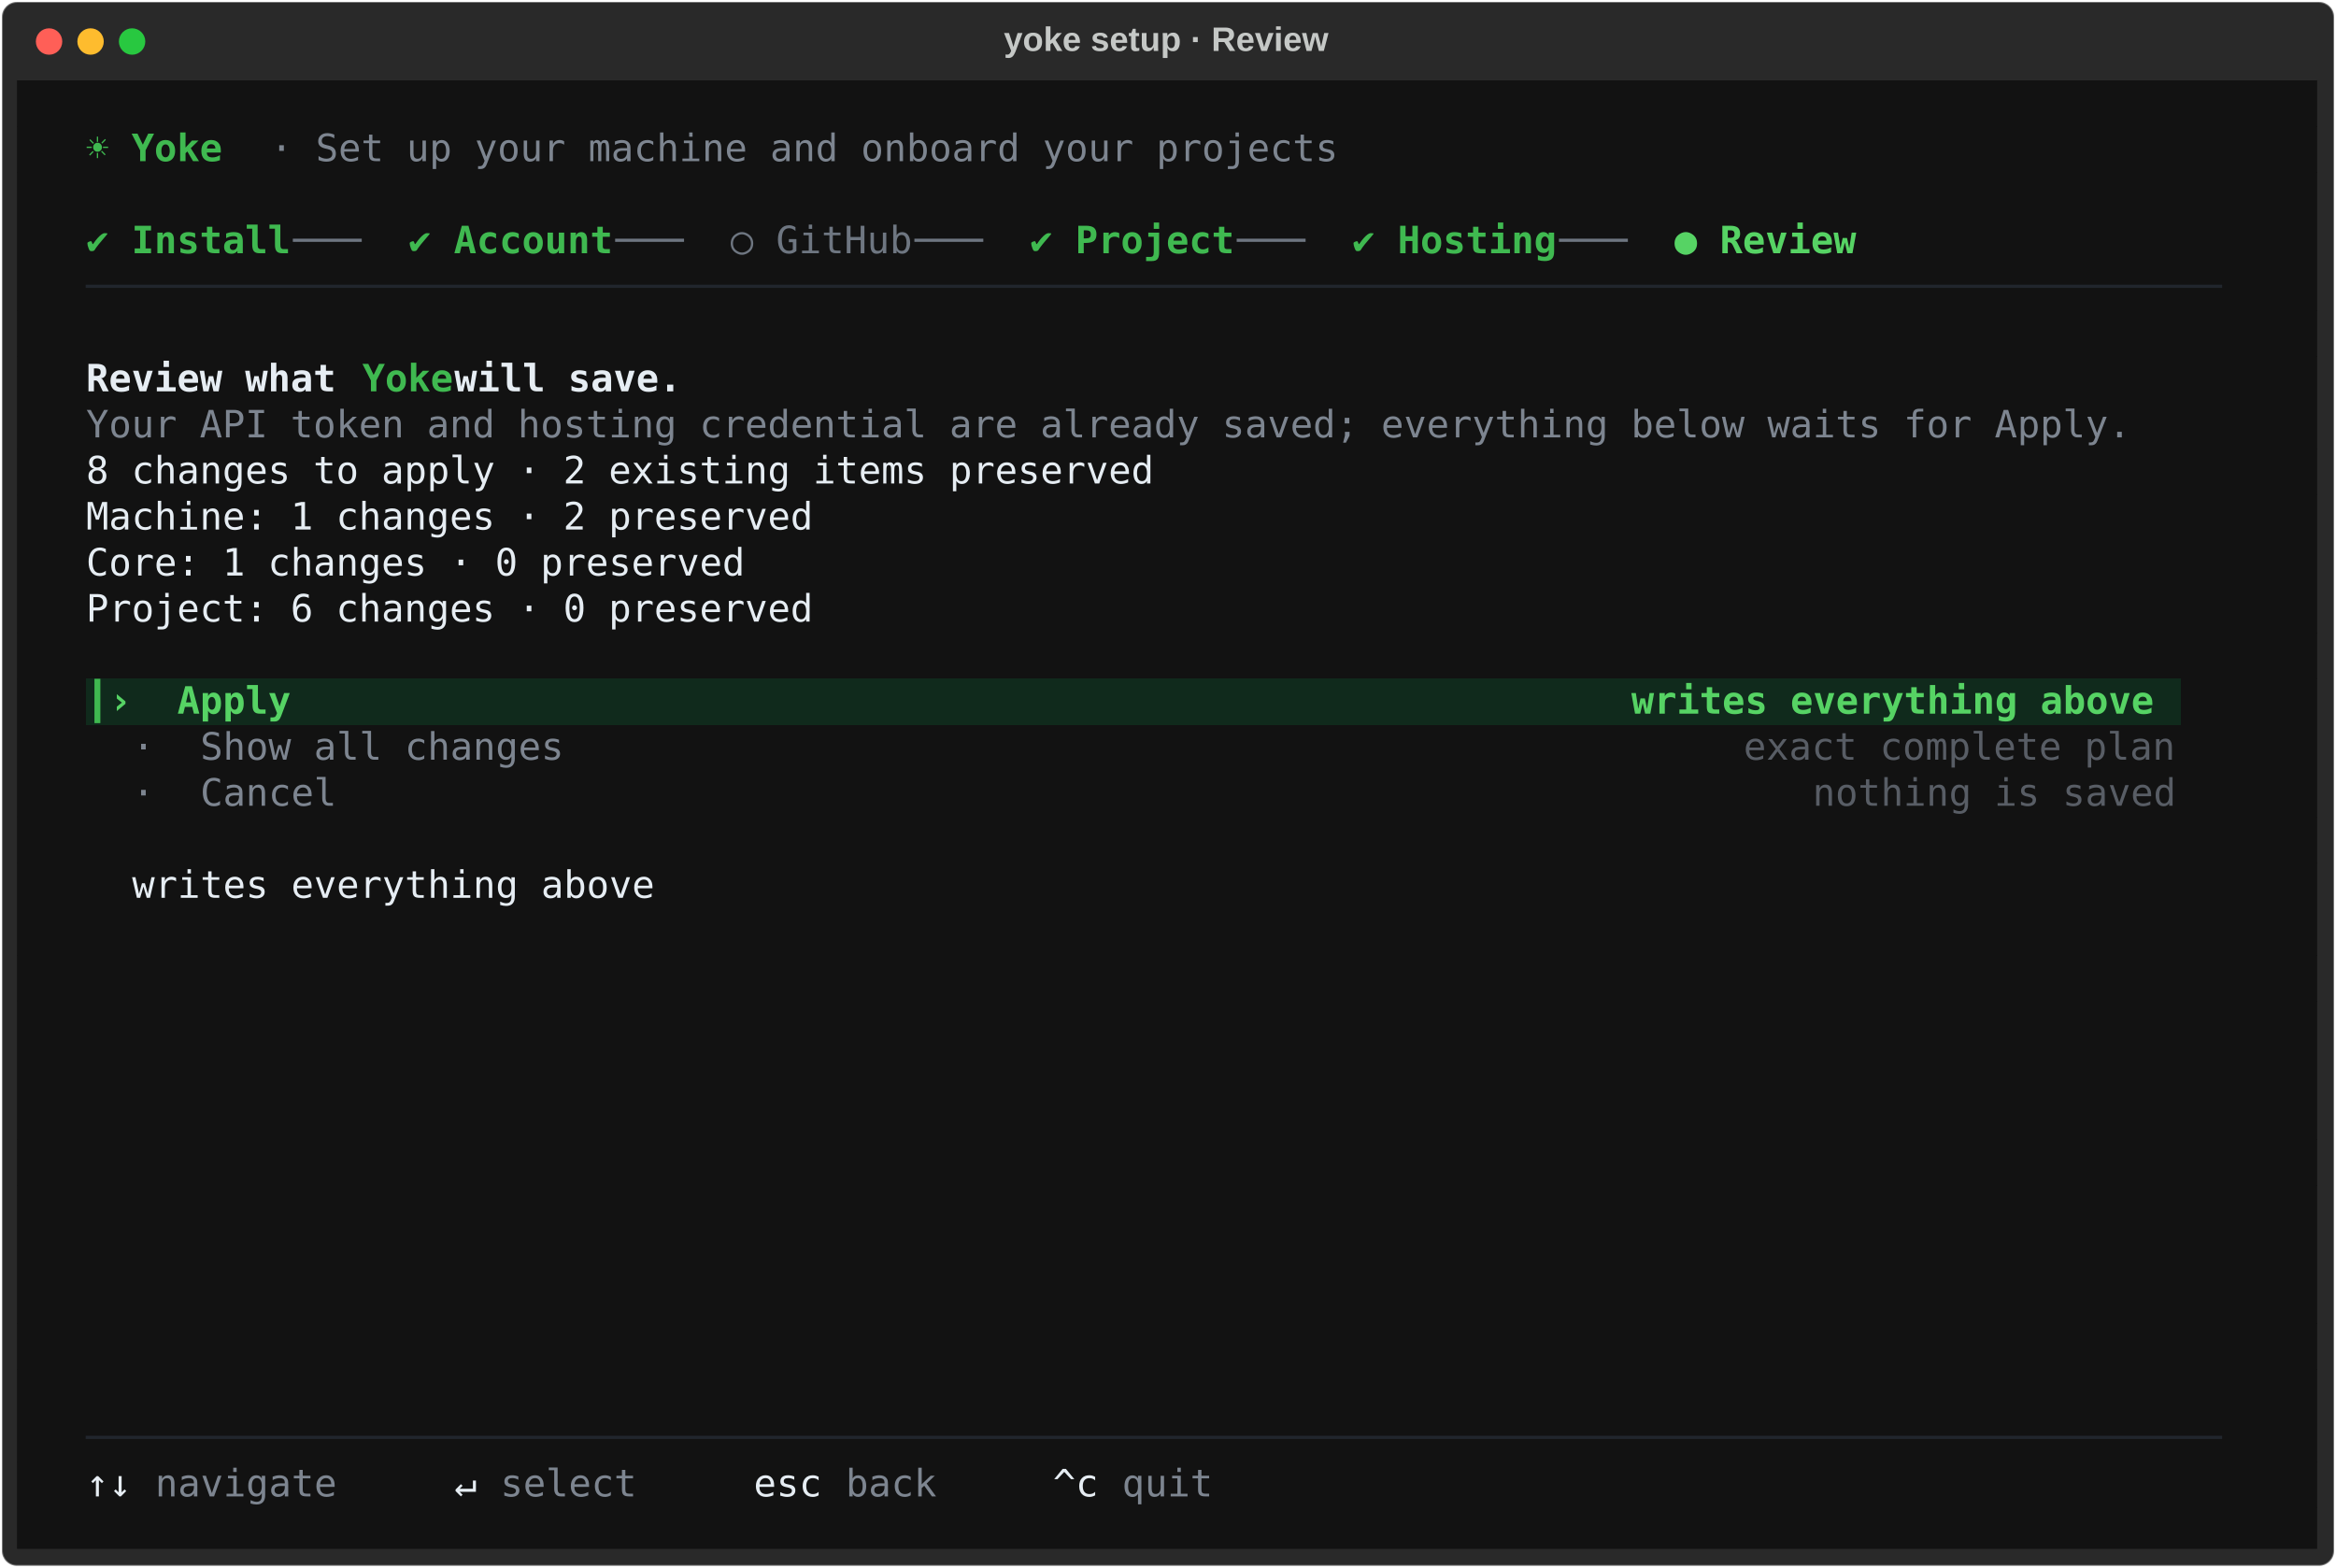
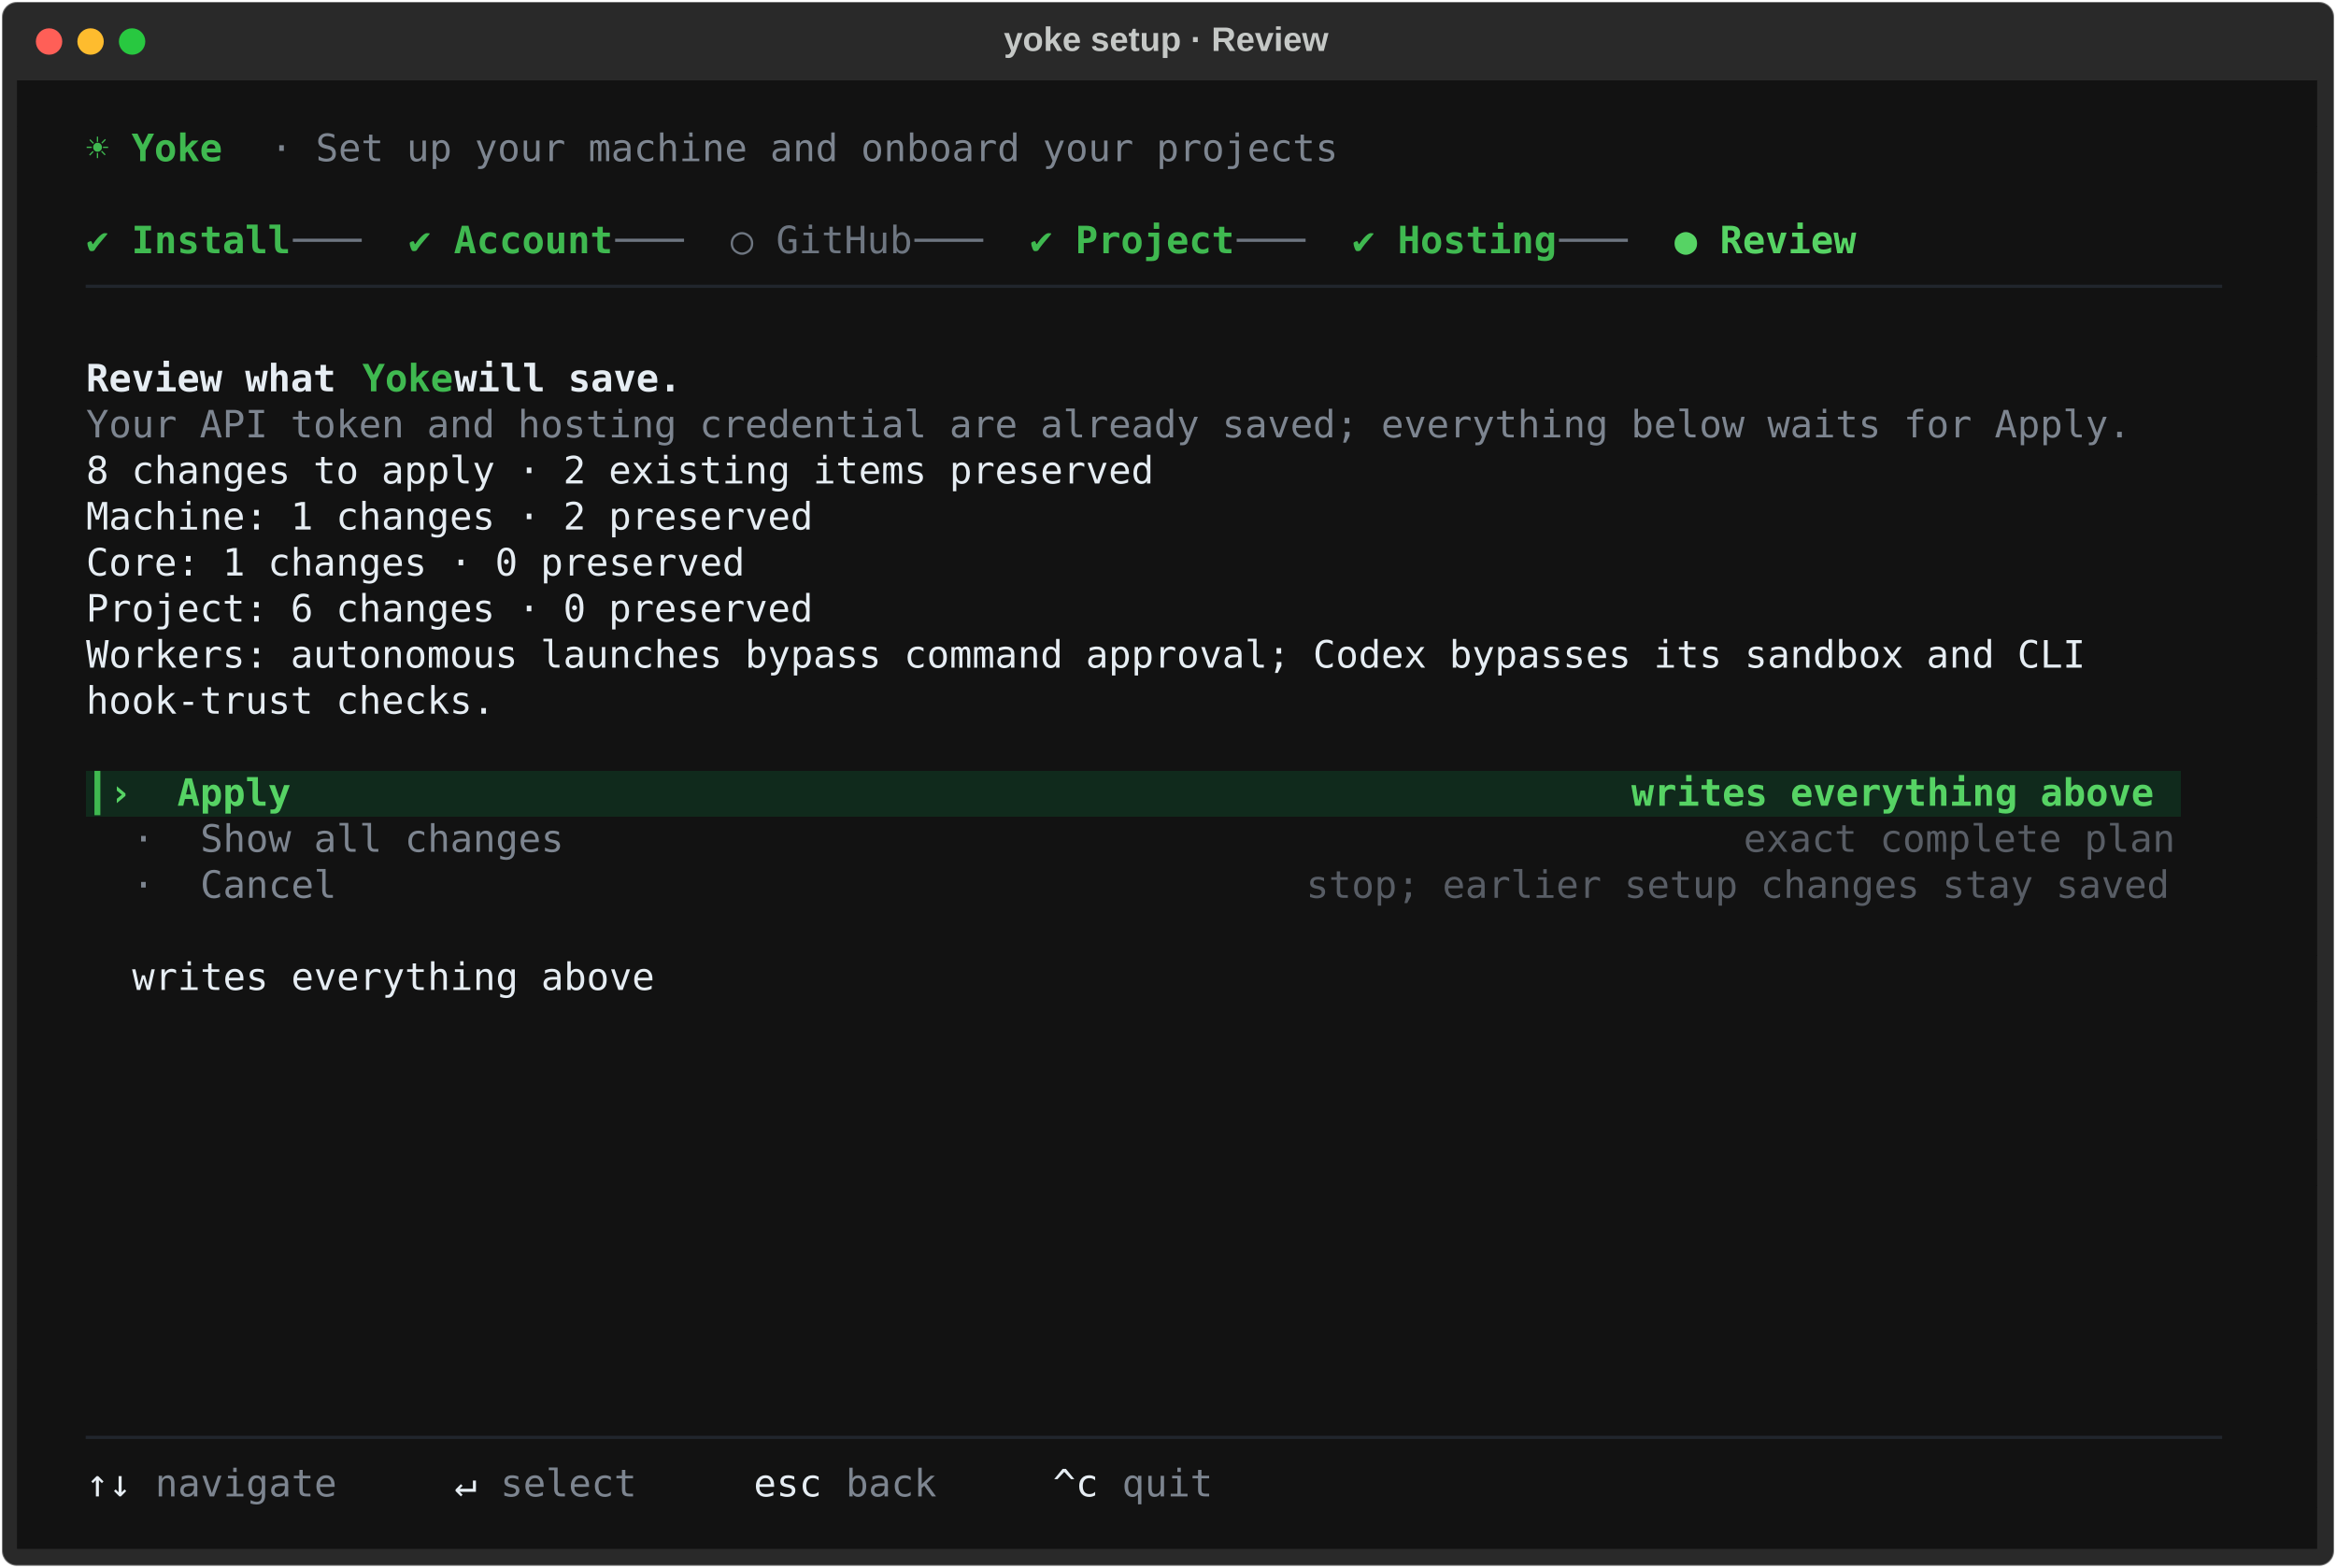
<svg xmlns="http://www.w3.org/2000/svg" class="rich-terminal" viewBox="0 0 1238 830.8">
  <style>

    @font-face {
        font-family: "Fira Code";
        src: local("FiraCode-Regular"),
                url("https://cdnjs.cloudflare.com/ajax/libs/firacode/{{VERSION}}/woff2/FiraCode-Regular.woff2") format("woff2"),
                url("https://cdnjs.cloudflare.com/ajax/libs/firacode/{{VERSION}}/woff/FiraCode-Regular.woff") format("woff");
        font-style: normal;
        font-weight: 400;
    }
    @font-face {
        font-family: "Fira Code";
        src: local("FiraCode-Bold"),
                url("https://cdnjs.cloudflare.com/ajax/libs/firacode/{{VERSION}}/woff2/FiraCode-Bold.woff2") format("woff2"),
                url("https://cdnjs.cloudflare.com/ajax/libs/firacode/{{VERSION}}/woff/FiraCode-Bold.woff") format("woff");
        font-style: bold;
        font-weight: 700;
    }

    .terminal-YOKE-matrix {
        font-family: Fira Code, monospace;
        font-size: 20px;
        line-height: 24.4px;
        font-variant-east-asian: full-width;
    }

    .terminal-YOKE-title {
        font-size: 18px;
        font-weight: bold;
        font-family: arial;
    }

.terminal-YOKE-r2 { fill: #3fb950;font-weight: bold }
.terminal-YOKE-r3 { fill: #e6edf3 }
.terminal-YOKE-r4 { fill: #7d8590 }
.terminal-YOKE-r5 { fill: #6e7681 }
.terminal-YOKE-r6 { fill: #56d364;font-weight: bold }
.terminal-YOKE-r7 { fill: #21262d }
.terminal-YOKE-r8 { fill: #e6edf3;font-weight: bold }
.terminal-YOKE-r9 { fill: #3fb950 }
.terminal-YOKE-r11 { fill: #585d65 }
    </style>
  <defs>
    <clipPath id="terminal-YOKE-clip-terminal">
      <rect x="0" y="0" width="1219.0" height="779.8" />
    </clipPath>
    <clipPath id="terminal-YOKE-line-0">
      <rect x="0" y="1.5" width="1220" height="24.65" />
    </clipPath>
    <clipPath id="terminal-YOKE-line-1">
      <rect x="0" y="25.9" width="1220" height="24.65" />
    </clipPath>
    <clipPath id="terminal-YOKE-line-2">
      <rect x="0" y="50.3" width="1220" height="24.65" />
    </clipPath>
    <clipPath id="terminal-YOKE-line-3">
      <rect x="0" y="74.7" width="1220" height="24.65" />
    </clipPath>
    <clipPath id="terminal-YOKE-line-4">
      <rect x="0" y="99.1" width="1220" height="24.65" />
    </clipPath>
    <clipPath id="terminal-YOKE-line-5">
      <rect x="0" y="123.5" width="1220" height="24.65" />
    </clipPath>
    <clipPath id="terminal-YOKE-line-6">
      <rect x="0" y="147.9" width="1220" height="24.65" />
    </clipPath>
    <clipPath id="terminal-YOKE-line-7">
      <rect x="0" y="172.3" width="1220" height="24.65" />
    </clipPath>
    <clipPath id="terminal-YOKE-line-8">
      <rect x="0" y="196.7" width="1220" height="24.65" />
    </clipPath>
    <clipPath id="terminal-YOKE-line-9">
      <rect x="0" y="221.1" width="1220" height="24.65" />
    </clipPath>
    <clipPath id="terminal-YOKE-line-10">
      <rect x="0" y="245.5" width="1220" height="24.65" />
    </clipPath>
    <clipPath id="terminal-YOKE-line-11">
      <rect x="0" y="269.9" width="1220" height="24.65" />
    </clipPath>
    <clipPath id="terminal-YOKE-line-12">
      <rect x="0" y="294.3" width="1220" height="24.65" />
    </clipPath>
    <clipPath id="terminal-YOKE-line-13">
      <rect x="0" y="318.7" width="1220" height="24.65" />
    </clipPath>
    <clipPath id="terminal-YOKE-line-14">
      <rect x="0" y="343.1" width="1220" height="24.65" />
    </clipPath>
    <clipPath id="terminal-YOKE-line-15">
      <rect x="0" y="367.5" width="1220" height="24.65" />
    </clipPath>
    <clipPath id="terminal-YOKE-line-16">
      <rect x="0" y="391.9" width="1220" height="24.65" />
    </clipPath>
    <clipPath id="terminal-YOKE-line-17">
      <rect x="0" y="416.3" width="1220" height="24.65" />
    </clipPath>
    <clipPath id="terminal-YOKE-line-18">
      <rect x="0" y="440.7" width="1220" height="24.65" />
    </clipPath>
    <clipPath id="terminal-YOKE-line-19">
      <rect x="0" y="465.1" width="1220" height="24.65" />
    </clipPath>
    <clipPath id="terminal-YOKE-line-20">
      <rect x="0" y="489.5" width="1220" height="24.65" />
    </clipPath>
    <clipPath id="terminal-YOKE-line-21">
      <rect x="0" y="513.9" width="1220" height="24.65" />
    </clipPath>
    <clipPath id="terminal-YOKE-line-22">
      <rect x="0" y="538.3" width="1220" height="24.65" />
    </clipPath>
    <clipPath id="terminal-YOKE-line-23">
      <rect x="0" y="562.7" width="1220" height="24.65" />
    </clipPath>
    <clipPath id="terminal-YOKE-line-24">
      <rect x="0" y="587.1" width="1220" height="24.65" />
    </clipPath>
    <clipPath id="terminal-YOKE-line-25">
      <rect x="0" y="611.5" width="1220" height="24.65" />
    </clipPath>
    <clipPath id="terminal-YOKE-line-26">
      <rect x="0" y="635.9" width="1220" height="24.65" />
    </clipPath>
    <clipPath id="terminal-YOKE-line-27">
      <rect x="0" y="660.3" width="1220" height="24.65" />
    </clipPath>
    <clipPath id="terminal-YOKE-line-28">
      <rect x="0" y="684.7" width="1220" height="24.65" />
    </clipPath>
    <clipPath id="terminal-YOKE-line-29">
      <rect x="0" y="709.1" width="1220" height="24.65" />
    </clipPath>
    <clipPath id="terminal-YOKE-line-30">
      <rect x="0" y="733.5" width="1220" height="24.65" />
    </clipPath>
  </defs>
  <rect fill="#292929" stroke="rgba(255,255,255,0.35)" stroke-width="1" x="1" y="1" width="1236" height="828.8" rx="8" />
  <text class="terminal-YOKE-title" fill="#c5c8c6" text-anchor="middle" x="618" y="27">yoke setup · Review</text>
  <g transform="translate(26,22)">
    <circle cx="0" cy="0" r="7" fill="#ff5f57" />
    <circle cx="22" cy="0" r="7" fill="#febc2e" />
    <circle cx="44" cy="0" r="7" fill="#28c840" />
  </g>
  <g transform="translate(9, 41)" clip-path="url(#terminal-YOKE-clip-terminal)">
    <rect fill="#121212" x="0" y="1.5" width="1220" height="24.65" shape-rendering="crispEdges" />
    <rect fill="#121212" x="0" y="25.9" width="36.6" height="24.65" shape-rendering="crispEdges" />
    <rect fill="#121212" x="36.6" y="25.9" width="73.2" height="24.65" shape-rendering="crispEdges" />
    <rect fill="#121212" x="109.8" y="25.9" width="24.4" height="24.65" shape-rendering="crispEdges" />
    <rect fill="#121212" x="134.2" y="25.9" width="573.4" height="24.65" shape-rendering="crispEdges" />
    <rect fill="#121212" x="707.6" y="25.9" width="475.8" height="24.65" shape-rendering="crispEdges" />
    <rect fill="#121212" x="1183.4" y="25.9" width="36.6" height="24.65" shape-rendering="crispEdges" />
    <rect fill="#121212" x="0" y="50.3" width="1220" height="24.65" shape-rendering="crispEdges" />
    <rect fill="#121212" x="0" y="74.7" width="36.6" height="24.65" shape-rendering="crispEdges" />
    <rect fill="#121212" x="36.6" y="74.7" width="109.8" height="24.65" shape-rendering="crispEdges" />
    <rect fill="#121212" x="146.4" y="74.7" width="61" height="24.65" shape-rendering="crispEdges" />
    <rect fill="#121212" x="207.4" y="74.7" width="109.8" height="24.65" shape-rendering="crispEdges" />
    <rect fill="#121212" x="317.2" y="74.7" width="61" height="24.65" shape-rendering="crispEdges" />
    <rect fill="#121212" x="378.2" y="74.7" width="97.6" height="24.65" shape-rendering="crispEdges" />
    <rect fill="#121212" x="475.8" y="74.7" width="61" height="24.65" shape-rendering="crispEdges" />
    <rect fill="#121212" x="536.8" y="74.7" width="109.8" height="24.65" shape-rendering="crispEdges" />
    <rect fill="#121212" x="646.6" y="74.7" width="61" height="24.65" shape-rendering="crispEdges" />
    <rect fill="#121212" x="707.6" y="74.7" width="109.8" height="24.65" shape-rendering="crispEdges" />
    <rect fill="#121212" x="817.4" y="74.7" width="61" height="24.65" shape-rendering="crispEdges" />
    <rect fill="#121212" x="878.4" y="74.7" width="97.6" height="24.65" shape-rendering="crispEdges" />
    <rect fill="#121212" x="976" y="74.7" width="207.4" height="24.65" shape-rendering="crispEdges" />
    <rect fill="#121212" x="1183.4" y="74.7" width="36.6" height="24.65" shape-rendering="crispEdges" />
    <rect fill="#121212" x="0" y="99.1" width="36.6" height="24.65" shape-rendering="crispEdges" />
    <rect fill="#121212" x="36.6" y="99.1" width="1146.8" height="24.65" shape-rendering="crispEdges" />
    <rect fill="#121212" x="1183.4" y="99.1" width="36.6" height="24.65" shape-rendering="crispEdges" />
    <rect fill="#121212" x="0" y="123.5" width="1220" height="24.65" shape-rendering="crispEdges" />
    <rect fill="#121212" x="0" y="147.9" width="36.6" height="24.65" shape-rendering="crispEdges" />
    <rect fill="#121212" x="36.6" y="147.9" width="146.4" height="24.65" shape-rendering="crispEdges" />
    <rect fill="#121212" x="183" y="147.9" width="48.8" height="24.65" shape-rendering="crispEdges" />
    <rect fill="#121212" x="231.8" y="147.9" width="134.2" height="24.65" shape-rendering="crispEdges" />
    <rect fill="#121212" x="366" y="147.9" width="817.4" height="24.65" shape-rendering="crispEdges" />
    <rect fill="#121212" x="1183.4" y="147.9" width="36.6" height="24.65" shape-rendering="crispEdges" />
    <rect fill="#121212" x="0" y="172.3" width="36.6" height="24.65" shape-rendering="crispEdges" />
    <rect fill="#121212" x="36.6" y="172.3" width="1098" height="24.65" shape-rendering="crispEdges" />
    <rect fill="#121212" x="1134.6" y="172.3" width="48.8" height="24.65" shape-rendering="crispEdges" />
    <rect fill="#121212" x="1183.4" y="172.3" width="36.6" height="24.65" shape-rendering="crispEdges" />
    <rect fill="#121212" x="0" y="196.7" width="36.6" height="24.65" shape-rendering="crispEdges" />
    <rect fill="#121212" x="36.6" y="196.7" width="573.4" height="24.65" shape-rendering="crispEdges" />
    <rect fill="#121212" x="610" y="196.7" width="573.4" height="24.65" shape-rendering="crispEdges" />
    <rect fill="#121212" x="1183.4" y="196.7" width="36.6" height="24.65" shape-rendering="crispEdges" />
    <rect fill="#121212" x="0" y="221.1" width="36.6" height="24.65" shape-rendering="crispEdges" />
    <rect fill="#121212" x="36.6" y="221.1" width="414.8" height="24.65" shape-rendering="crispEdges" />
    <rect fill="#121212" x="451.4" y="221.1" width="732" height="24.65" shape-rendering="crispEdges" />
    <rect fill="#121212" x="1183.4" y="221.1" width="36.6" height="24.65" shape-rendering="crispEdges" />
    <rect fill="#121212" x="0" y="245.5" width="36.6" height="24.65" shape-rendering="crispEdges" />
    <rect fill="#121212" x="36.6" y="245.5" width="378.2" height="24.65" shape-rendering="crispEdges" />
    <rect fill="#121212" x="414.8" y="245.5" width="768.6" height="24.65" shape-rendering="crispEdges" />
    <rect fill="#121212" x="1183.4" y="245.5" width="36.6" height="24.65" shape-rendering="crispEdges" />
    <rect fill="#121212" x="0" y="269.9" width="36.6" height="24.65" shape-rendering="crispEdges" />
    <rect fill="#121212" x="36.6" y="269.9" width="414.8" height="24.65" shape-rendering="crispEdges" />
    <rect fill="#121212" x="451.4" y="269.9" width="732" height="24.65" shape-rendering="crispEdges" />
    <rect fill="#121212" x="1183.4" y="269.9" width="36.6" height="24.65" shape-rendering="crispEdges" />
    <rect fill="#121212" x="0" y="294.3" width="36.6" height="24.65" shape-rendering="crispEdges" />
-     <rect fill="#121212" x="36.6" y="294.3" width="0" height="24.65" shape-rendering="crispEdges" />
-     <rect fill="#121212" x="36.6" y="294.3" width="1146.8" height="24.65" shape-rendering="crispEdges" />
+     <rect fill="#121212" x="36.6" y="294.3" width="1073.6" height="24.65" shape-rendering="crispEdges" />
+     <rect fill="#121212" x="1110.2" y="294.3" width="73.2" height="24.65" shape-rendering="crispEdges" />
    <rect fill="#121212" x="1183.4" y="294.3" width="36.6" height="24.65" shape-rendering="crispEdges" />
    <rect fill="#121212" x="0" y="318.7" width="36.6" height="24.65" shape-rendering="crispEdges" />
-     <rect fill="#102a1c" x="36.6" y="318.7" width="12.2" height="24.65" shape-rendering="crispEdges" />
-     <rect fill="#102a1c" x="48.8" y="318.7" width="1098" height="24.65" shape-rendering="crispEdges" />
-     <rect fill="#121212" x="1146.8" y="318.7" width="36.6" height="24.65" shape-rendering="crispEdges" />
+     <rect fill="#121212" x="36.6" y="318.7" width="219.6" height="24.65" shape-rendering="crispEdges" />
+     <rect fill="#121212" x="256.2" y="318.7" width="927.2" height="24.65" shape-rendering="crispEdges" />
    <rect fill="#121212" x="1183.4" y="318.7" width="36.6" height="24.65" shape-rendering="crispEdges" />
    <rect fill="#121212" x="0" y="343.1" width="36.6" height="24.65" shape-rendering="crispEdges" />
-     <rect fill="#121212" x="36.6" y="343.1" width="12.2" height="24.65" shape-rendering="crispEdges" />
-     <rect fill="#121212" x="48.8" y="343.1" width="12.2" height="24.65" shape-rendering="crispEdges" />
-     <rect fill="#121212" x="61" y="343.1" width="854" height="24.65" shape-rendering="crispEdges" />
-     <rect fill="#121212" x="915" y="343.1" width="231.8" height="24.65" shape-rendering="crispEdges" />
-     <rect fill="#121212" x="1146.8" y="343.1" width="36.6" height="24.65" shape-rendering="crispEdges" />
+     <rect fill="#121212" x="36.6" y="343.1" width="0" height="24.65" shape-rendering="crispEdges" />
+     <rect fill="#121212" x="36.6" y="343.1" width="1146.8" height="24.65" shape-rendering="crispEdges" />
    <rect fill="#121212" x="1183.4" y="343.1" width="36.6" height="24.65" shape-rendering="crispEdges" />
    <rect fill="#121212" x="0" y="367.5" width="36.6" height="24.65" shape-rendering="crispEdges" />
-     <rect fill="#121212" x="36.6" y="367.5" width="12.2" height="24.65" shape-rendering="crispEdges" />
-     <rect fill="#121212" x="48.8" y="367.5" width="12.2" height="24.65" shape-rendering="crispEdges" />
-     <rect fill="#121212" x="61" y="367.5" width="890.6" height="24.65" shape-rendering="crispEdges" />
-     <rect fill="#121212" x="951.6" y="367.5" width="195.2" height="24.65" shape-rendering="crispEdges" />
+     <rect fill="#102a1c" x="36.6" y="367.5" width="12.2" height="24.65" shape-rendering="crispEdges" />
+     <rect fill="#102a1c" x="48.8" y="367.5" width="1098" height="24.65" shape-rendering="crispEdges" />
    <rect fill="#121212" x="1146.8" y="367.5" width="36.6" height="24.65" shape-rendering="crispEdges" />
    <rect fill="#121212" x="1183.4" y="367.5" width="36.6" height="24.65" shape-rendering="crispEdges" />
    <rect fill="#121212" x="0" y="391.9" width="36.6" height="24.65" shape-rendering="crispEdges" />
-     <rect fill="#121212" x="36.6" y="391.9" width="1110.2" height="24.65" shape-rendering="crispEdges" />
+     <rect fill="#121212" x="36.6" y="391.9" width="12.2" height="24.65" shape-rendering="crispEdges" />
+     <rect fill="#121212" x="48.8" y="391.9" width="12.2" height="24.65" shape-rendering="crispEdges" />
+     <rect fill="#121212" x="61" y="391.9" width="854" height="24.65" shape-rendering="crispEdges" />
+     <rect fill="#121212" x="915" y="391.9" width="231.8" height="24.65" shape-rendering="crispEdges" />
    <rect fill="#121212" x="1146.8" y="391.9" width="36.6" height="24.65" shape-rendering="crispEdges" />
    <rect fill="#121212" x="1183.4" y="391.9" width="36.6" height="24.65" shape-rendering="crispEdges" />
    <rect fill="#121212" x="0" y="416.3" width="36.6" height="24.65" shape-rendering="crispEdges" />
-     <rect fill="#121212" x="36.6" y="416.3" width="24.4" height="24.65" shape-rendering="crispEdges" />
-     <rect fill="#121212" x="61" y="416.3" width="280.6" height="24.65" shape-rendering="crispEdges" />
-     <rect fill="#121212" x="341.6" y="416.3" width="768.6" height="24.65" shape-rendering="crispEdges" />
-     <rect fill="#121212" x="1110.2" y="416.3" width="36.6" height="24.65" shape-rendering="crispEdges" />
+     <rect fill="#121212" x="36.6" y="416.3" width="12.2" height="24.65" shape-rendering="crispEdges" />
+     <rect fill="#121212" x="48.8" y="416.3" width="12.2" height="24.65" shape-rendering="crispEdges" />
+     <rect fill="#121212" x="61" y="416.3" width="622.2" height="24.65" shape-rendering="crispEdges" />
+     <rect fill="#121212" x="683.2" y="416.3" width="463.6" height="24.65" shape-rendering="crispEdges" />
    <rect fill="#121212" x="1146.8" y="416.3" width="36.6" height="24.65" shape-rendering="crispEdges" />
    <rect fill="#121212" x="1183.4" y="416.3" width="36.6" height="24.65" shape-rendering="crispEdges" />
    <rect fill="#121212" x="0" y="440.7" width="36.6" height="24.65" shape-rendering="crispEdges" />
-     <rect fill="#121212" x="36.6" y="440.7" width="1146.8" height="24.65" shape-rendering="crispEdges" />
+     <rect fill="#121212" x="36.6" y="440.7" width="1110.2" height="24.65" shape-rendering="crispEdges" />
+     <rect fill="#121212" x="1146.8" y="440.7" width="36.6" height="24.65" shape-rendering="crispEdges" />
    <rect fill="#121212" x="1183.4" y="440.7" width="36.6" height="24.65" shape-rendering="crispEdges" />
    <rect fill="#121212" x="0" y="465.1" width="36.6" height="24.65" shape-rendering="crispEdges" />
-     <rect fill="#121212" x="36.6" y="465.1" width="1146.8" height="24.65" shape-rendering="crispEdges" />
+     <rect fill="#121212" x="36.6" y="465.1" width="24.4" height="24.65" shape-rendering="crispEdges" />
+     <rect fill="#121212" x="61" y="465.1" width="280.6" height="24.65" shape-rendering="crispEdges" />
+     <rect fill="#121212" x="341.6" y="465.1" width="768.6" height="24.65" shape-rendering="crispEdges" />
+     <rect fill="#121212" x="1110.2" y="465.1" width="36.6" height="24.65" shape-rendering="crispEdges" />
+     <rect fill="#121212" x="1146.8" y="465.1" width="36.6" height="24.65" shape-rendering="crispEdges" />
    <rect fill="#121212" x="1183.4" y="465.1" width="36.6" height="24.65" shape-rendering="crispEdges" />
    <rect fill="#121212" x="0" y="489.5" width="36.6" height="24.65" shape-rendering="crispEdges" />
    <rect fill="#121212" x="36.6" y="489.5" width="1146.8" height="24.65" shape-rendering="crispEdges" />
    <rect fill="#121212" x="1183.4" y="489.5" width="36.6" height="24.65" shape-rendering="crispEdges" />
    <rect fill="#121212" x="0" y="513.9" width="36.6" height="24.65" shape-rendering="crispEdges" />
    <rect fill="#121212" x="36.6" y="513.9" width="1146.8" height="24.65" shape-rendering="crispEdges" />
    <rect fill="#121212" x="1183.4" y="513.9" width="36.6" height="24.65" shape-rendering="crispEdges" />
    <rect fill="#121212" x="0" y="538.3" width="36.6" height="24.65" shape-rendering="crispEdges" />
    <rect fill="#121212" x="36.6" y="538.3" width="1146.8" height="24.65" shape-rendering="crispEdges" />
    <rect fill="#121212" x="1183.4" y="538.3" width="36.6" height="24.65" shape-rendering="crispEdges" />
    <rect fill="#121212" x="0" y="562.7" width="36.6" height="24.65" shape-rendering="crispEdges" />
    <rect fill="#121212" x="36.6" y="562.7" width="1146.8" height="24.65" shape-rendering="crispEdges" />
    <rect fill="#121212" x="1183.4" y="562.7" width="36.6" height="24.65" shape-rendering="crispEdges" />
    <rect fill="#121212" x="0" y="587.1" width="36.6" height="24.65" shape-rendering="crispEdges" />
    <rect fill="#121212" x="36.6" y="587.1" width="1146.8" height="24.65" shape-rendering="crispEdges" />
    <rect fill="#121212" x="1183.4" y="587.1" width="36.6" height="24.65" shape-rendering="crispEdges" />
    <rect fill="#121212" x="0" y="611.5" width="36.6" height="24.65" shape-rendering="crispEdges" />
    <rect fill="#121212" x="36.6" y="611.5" width="1146.8" height="24.65" shape-rendering="crispEdges" />
    <rect fill="#121212" x="1183.4" y="611.5" width="36.6" height="24.65" shape-rendering="crispEdges" />
    <rect fill="#121212" x="0" y="635.9" width="36.6" height="24.65" shape-rendering="crispEdges" />
    <rect fill="#121212" x="36.6" y="635.9" width="1146.8" height="24.65" shape-rendering="crispEdges" />
    <rect fill="#121212" x="1183.4" y="635.9" width="36.6" height="24.65" shape-rendering="crispEdges" />
    <rect fill="#121212" x="0" y="660.3" width="36.6" height="24.65" shape-rendering="crispEdges" />
    <rect fill="#121212" x="36.6" y="660.3" width="1146.8" height="24.65" shape-rendering="crispEdges" />
    <rect fill="#121212" x="1183.4" y="660.3" width="36.6" height="24.65" shape-rendering="crispEdges" />
    <rect fill="#121212" x="0" y="684.7" width="36.6" height="24.65" shape-rendering="crispEdges" />
    <rect fill="#121212" x="36.6" y="684.7" width="1146.8" height="24.65" shape-rendering="crispEdges" />
    <rect fill="#121212" x="1183.4" y="684.7" width="36.6" height="24.65" shape-rendering="crispEdges" />
    <rect fill="#121212" x="0" y="709.1" width="36.6" height="24.65" shape-rendering="crispEdges" />
    <rect fill="#121212" x="36.6" y="709.1" width="1146.8" height="24.65" shape-rendering="crispEdges" />
    <rect fill="#121212" x="1183.4" y="709.1" width="36.6" height="24.65" shape-rendering="crispEdges" />
    <rect fill="#121212" x="0" y="733.5" width="36.6" height="24.65" shape-rendering="crispEdges" />
    <rect fill="#121212" x="36.6" y="733.5" width="24.4" height="24.65" shape-rendering="crispEdges" />
    <rect fill="#121212" x="61" y="733.5" width="12.2" height="24.65" shape-rendering="crispEdges" />
    <rect fill="#121212" x="73.2" y="733.5" width="97.6" height="24.65" shape-rendering="crispEdges" />
    <rect fill="#121212" x="170.8" y="733.5" width="61" height="24.65" shape-rendering="crispEdges" />
    <rect fill="#121212" x="231.8" y="733.5" width="12.2" height="24.65" shape-rendering="crispEdges" />
    <rect fill="#121212" x="244" y="733.5" width="12.2" height="24.65" shape-rendering="crispEdges" />
    <rect fill="#121212" x="256.2" y="733.5" width="73.2" height="24.65" shape-rendering="crispEdges" />
    <rect fill="#121212" x="329.4" y="733.5" width="61" height="24.65" shape-rendering="crispEdges" />
    <rect fill="#121212" x="390.4" y="733.5" width="36.6" height="24.65" shape-rendering="crispEdges" />
    <rect fill="#121212" x="427" y="733.5" width="12.2" height="24.65" shape-rendering="crispEdges" />
    <rect fill="#121212" x="439.2" y="733.5" width="48.8" height="24.65" shape-rendering="crispEdges" />
    <rect fill="#121212" x="488" y="733.5" width="61" height="24.65" shape-rendering="crispEdges" />
    <rect fill="#121212" x="549" y="733.5" width="24.4" height="24.65" shape-rendering="crispEdges" />
    <rect fill="#121212" x="573.4" y="733.5" width="12.2" height="24.65" shape-rendering="crispEdges" />
    <rect fill="#121212" x="585.6" y="733.5" width="48.8" height="24.65" shape-rendering="crispEdges" />
    <rect fill="#121212" x="634.4" y="733.5" width="549" height="24.65" shape-rendering="crispEdges" />
    <rect fill="#121212" x="1183.4" y="733.5" width="36.6" height="24.65" shape-rendering="crispEdges" />
    <rect fill="#121212" x="0" y="757.9" width="1220" height="24.65" shape-rendering="crispEdges" />
    <g class="terminal-YOKE-matrix">
      <text class="terminal-YOKE-r2" x="36.6" y="44.4" textLength="73.2" clip-path="url(#terminal-YOKE-line-1)">☀ Yoke</text>
      <text class="terminal-YOKE-r4" x="134.2" y="44.4" textLength="573.4" clip-path="url(#terminal-YOKE-line-1)">· Set up your machine and onboard your projects</text>
      <text class="terminal-YOKE-r2" x="36.6" y="93.2" textLength="109.8" clip-path="url(#terminal-YOKE-line-3)">✔ Install</text>
      <text class="terminal-YOKE-r5" x="146.4" y="93.2" textLength="61" clip-path="url(#terminal-YOKE-line-3)"> ─── </text>
      <text class="terminal-YOKE-r2" x="207.4" y="93.2" textLength="109.8" clip-path="url(#terminal-YOKE-line-3)">✔ Account</text>
      <text class="terminal-YOKE-r5" x="317.2" y="93.2" textLength="61" clip-path="url(#terminal-YOKE-line-3)"> ─── </text>
      <text class="terminal-YOKE-r5" x="378.2" y="93.2" textLength="97.6" clip-path="url(#terminal-YOKE-line-3)">○ GitHub</text>
      <text class="terminal-YOKE-r5" x="475.8" y="93.2" textLength="61" clip-path="url(#terminal-YOKE-line-3)"> ─── </text>
      <text class="terminal-YOKE-r2" x="536.8" y="93.2" textLength="109.8" clip-path="url(#terminal-YOKE-line-3)">✔ Project</text>
      <text class="terminal-YOKE-r5" x="646.6" y="93.2" textLength="61" clip-path="url(#terminal-YOKE-line-3)"> ─── </text>
      <text class="terminal-YOKE-r2" x="707.6" y="93.2" textLength="109.8" clip-path="url(#terminal-YOKE-line-3)">✔ Hosting</text>
      <text class="terminal-YOKE-r5" x="817.4" y="93.2" textLength="61" clip-path="url(#terminal-YOKE-line-3)"> ─── </text>
      <text class="terminal-YOKE-r6" x="878.4" y="93.2" textLength="97.6" clip-path="url(#terminal-YOKE-line-3)">● Review</text>
      <text class="terminal-YOKE-r7" x="36.6" y="117.6" textLength="1146.8" clip-path="url(#terminal-YOKE-line-4)">──────────────────────────────────────────────────────────────────────────────────────────────</text>
      <text class="terminal-YOKE-r8" x="36.6" y="166.4" textLength="146.4" clip-path="url(#terminal-YOKE-line-6)">Review what </text>
      <text class="terminal-YOKE-r2" x="183" y="166.4" textLength="48.8" clip-path="url(#terminal-YOKE-line-6)">Yoke</text>
      <text class="terminal-YOKE-r8" x="231.8" y="166.4" textLength="134.2" clip-path="url(#terminal-YOKE-line-6)"> will save.</text>
      <text class="terminal-YOKE-r4" x="36.6" y="190.8" textLength="1098" clip-path="url(#terminal-YOKE-line-7)">Your API token and hosting credential are already saved; everything below waits for Apply.</text>
      <text class="terminal-YOKE-r3" x="36.6" y="215.2" textLength="573.4" clip-path="url(#terminal-YOKE-line-8)">8 changes to apply · 2 existing items preserved</text>
      <text class="terminal-YOKE-r3" x="36.6" y="239.6" textLength="414.8" clip-path="url(#terminal-YOKE-line-9)">  Machine: 1 changes · 2 preserved</text>
      <text class="terminal-YOKE-r3" x="36.6" y="264" textLength="378.2" clip-path="url(#terminal-YOKE-line-10)">  Core: 1 changes · 0 preserved</text>
      <text class="terminal-YOKE-r3" x="36.6" y="288.4" textLength="414.8" clip-path="url(#terminal-YOKE-line-11)">  Project: 6 changes · 0 preserved</text>
-       <text class="terminal-YOKE-r9" x="36.6" y="337.2" textLength="12.2" clip-path="url(#terminal-YOKE-line-13)">┃</text>
-       <text class="terminal-YOKE-r6" x="48.8" y="337.2" textLength="1098" clip-path="url(#terminal-YOKE-line-13)">›  Apply                                                           writes everything above</text>
-       <text class="terminal-YOKE-r4" x="61" y="361.6" textLength="854" clip-path="url(#terminal-YOKE-line-14)">·  Show all changes                                                   </text>
-       <text class="terminal-YOKE-r11" x="915" y="361.6" textLength="231.8" clip-path="url(#terminal-YOKE-line-14)">exact complete plan</text>
-       <text class="terminal-YOKE-r4" x="61" y="386" textLength="890.6" clip-path="url(#terminal-YOKE-line-15)">·  Cancel                                                                </text>
-       <text class="terminal-YOKE-r11" x="951.6" y="386" textLength="195.2" clip-path="url(#terminal-YOKE-line-15)">nothing is saved</text>
-       <text class="terminal-YOKE-r3" x="61" y="434.8" textLength="280.6" clip-path="url(#terminal-YOKE-line-17)">writes everything above</text>
+       <text class="terminal-YOKE-r3" x="36.6" y="312.8" textLength="1073.6" clip-path="url(#terminal-YOKE-line-12)">Workers: autonomous launches bypass command approval; Codex bypasses its sandbox and CLI</text>
+       <text class="terminal-YOKE-r3" x="36.6" y="337.2" textLength="219.6" clip-path="url(#terminal-YOKE-line-13)">hook-trust checks.</text>
+       <text class="terminal-YOKE-r9" x="36.6" y="386" textLength="12.2" clip-path="url(#terminal-YOKE-line-15)">┃</text>
+       <text class="terminal-YOKE-r6" x="48.8" y="386" textLength="1098" clip-path="url(#terminal-YOKE-line-15)">›  Apply                                                           writes everything above</text>
+       <text class="terminal-YOKE-r4" x="61" y="410.4" textLength="854" clip-path="url(#terminal-YOKE-line-16)">·  Show all changes                                                   </text>
+       <text class="terminal-YOKE-r11" x="915" y="410.4" textLength="231.8" clip-path="url(#terminal-YOKE-line-16)">exact complete plan</text>
+       <text class="terminal-YOKE-r4" x="61" y="434.8" textLength="622.2" clip-path="url(#terminal-YOKE-line-17)">·  Cancel                                          </text>
+       <text class="terminal-YOKE-r11" x="683.2" y="434.8" textLength="463.6" clip-path="url(#terminal-YOKE-line-17)">stop; earlier setup changes stay saved</text>
+       <text class="terminal-YOKE-r3" x="61" y="483.6" textLength="280.6" clip-path="url(#terminal-YOKE-line-19)">writes everything above</text>
      <text class="terminal-YOKE-r7" x="36.6" y="727.6" textLength="1146.8" clip-path="url(#terminal-YOKE-line-29)">──────────────────────────────────────────────────────────────────────────────────────────────</text>
      <text class="terminal-YOKE-r3" x="36.6" y="752" textLength="24.4" clip-path="url(#terminal-YOKE-line-30)">↑↓</text>
      <text class="terminal-YOKE-r4" x="73.2" y="752" textLength="97.6" clip-path="url(#terminal-YOKE-line-30)">navigate</text>
      <text class="terminal-YOKE-r3" x="231.8" y="752" textLength="12.2" clip-path="url(#terminal-YOKE-line-30)">↵</text>
      <text class="terminal-YOKE-r4" x="256.2" y="752" textLength="73.2" clip-path="url(#terminal-YOKE-line-30)">select</text>
      <text class="terminal-YOKE-r3" x="390.4" y="752" textLength="36.6" clip-path="url(#terminal-YOKE-line-30)">esc</text>
      <text class="terminal-YOKE-r4" x="439.2" y="752" textLength="48.8" clip-path="url(#terminal-YOKE-line-30)">back</text>
      <text class="terminal-YOKE-r3" x="549" y="752" textLength="24.4" clip-path="url(#terminal-YOKE-line-30)">^c</text>
      <text class="terminal-YOKE-r4" x="585.6" y="752" textLength="48.8" clip-path="url(#terminal-YOKE-line-30)">quit</text>
    </g>
  </g>
</svg>
